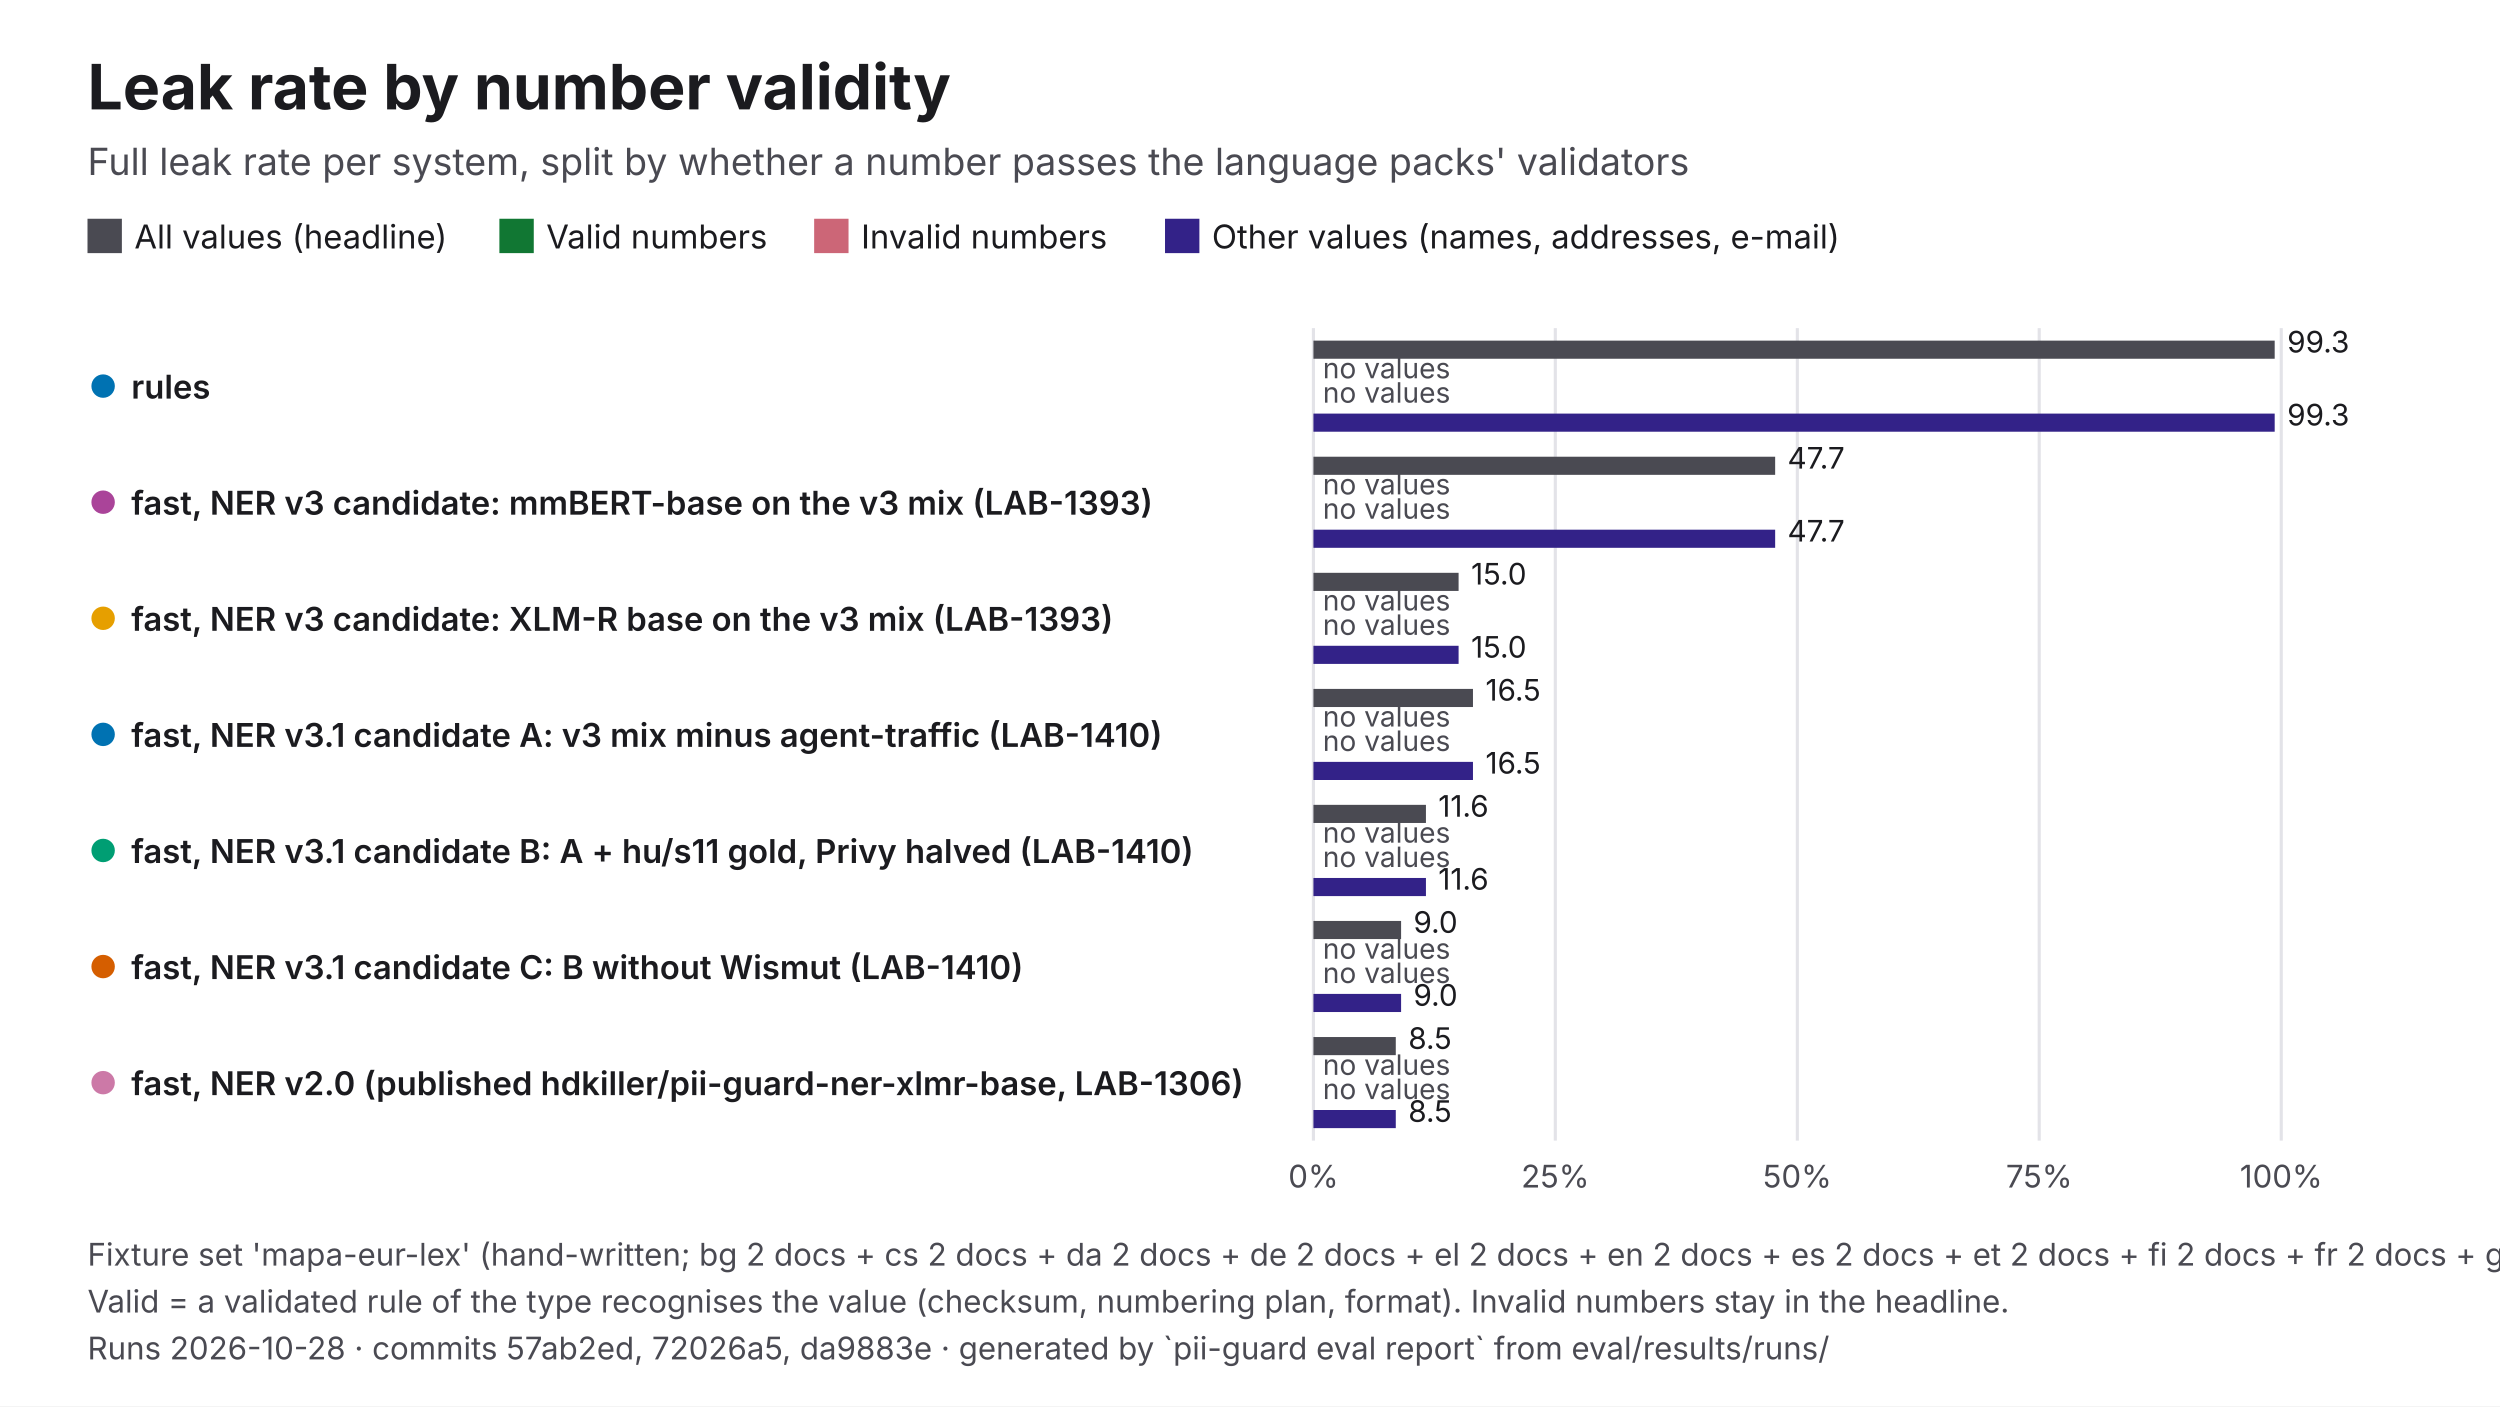
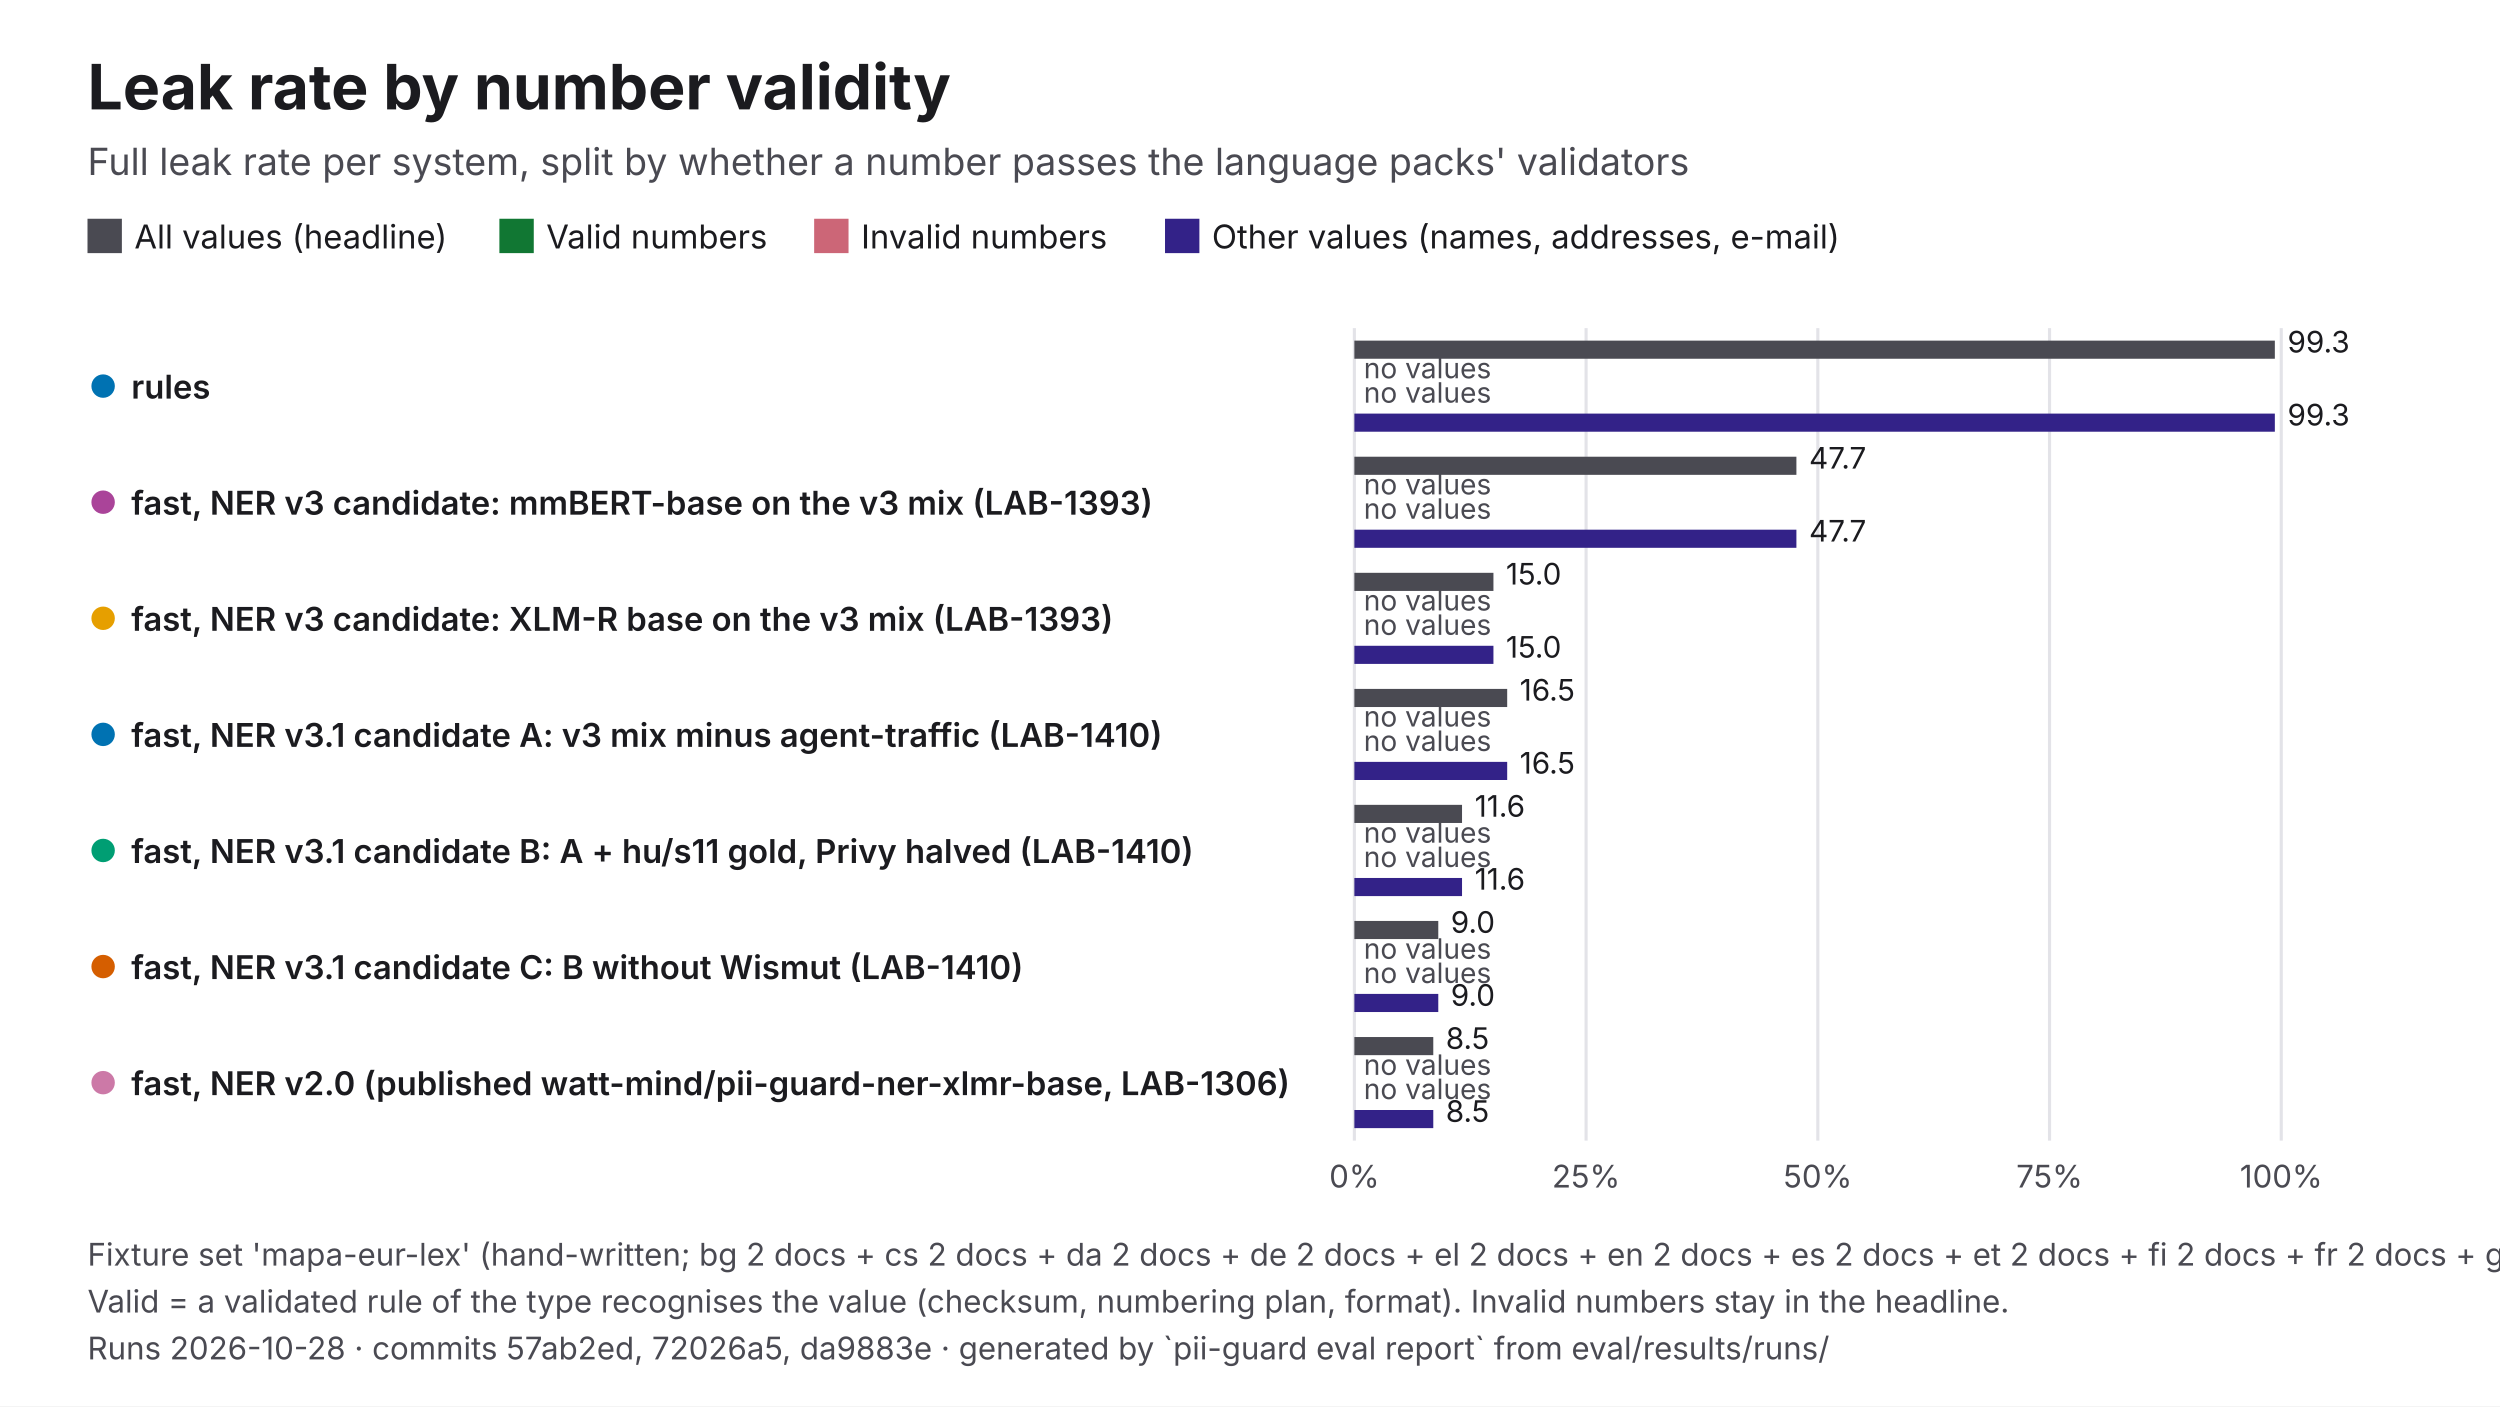
<svg xmlns="http://www.w3.org/2000/svg" viewBox="0 0 1600 900" width="1600" height="900" role="img" aria-labelledby="t d" font-family="Inter, 'Helvetica Neue', Helvetica, Arial, sans-serif">
  <rect width="1600" height="900" fill="#FFFFFF" />
  <text x="56" y="70" font-size="40" fill="#1B1B1F" font-weight="700">Leak rate by number validity</text>
  <text x="56" y="112" font-size="24" fill="#4A4A52">Full leak rate per system, split by whether a number passes the language packs' validators</text>
  <rect x="56" y="140" width="22" height="22" fill="#4A4A52" />
  <text x="86" y="159" font-size="21" fill="#1B1B1F">All values (headline)</text>
  <rect x="319.61" y="140" width="22" height="22" fill="#117733" />
  <text x="349.6" y="159" font-size="21" fill="#1B1B1F">Valid numbers</text>
  <rect x="521.06" y="140" width="22" height="22" fill="#CC6677" />
  <text x="551.1" y="159" font-size="21" fill="#1B1B1F">Invalid numbers</text>
  <rect x="745.61" y="140" width="22" height="22" fill="#332288" />
  <text x="775.6" y="159" font-size="21" fill="#1B1B1F">Other values (names, addresses, e-mail)</text>
-   <line x1="840.6" y1="210" x2="840.6" y2="730" stroke="#E3E3E8" stroke-width="2" />
-   <text x="840.6" y="760" font-size="20" fill="#4A4A52" text-anchor="middle">0%</text>
-   <line x1="995.4" y1="210" x2="995.4" y2="730" stroke="#E3E3E8" stroke-width="2" />
-   <text x="995.4" y="760" font-size="20" fill="#4A4A52" text-anchor="middle">25%</text>
-   <line x1="1150.3" y1="210" x2="1150.3" y2="730" stroke="#E3E3E8" stroke-width="2" />
-   <text x="1150.3" y="760" font-size="20" fill="#4A4A52" text-anchor="middle">50%</text>
-   <line x1="1305.1" y1="210" x2="1305.1" y2="730" stroke="#E3E3E8" stroke-width="2" />
-   <text x="1305.1" y="760" font-size="20" fill="#4A4A52" text-anchor="middle">75%</text>
+   <line x1="866.8" y1="210" x2="866.8" y2="730" stroke="#E3E3E8" stroke-width="2" />
+   <text x="866.8" y="760" font-size="20" fill="#4A4A52" text-anchor="middle">0%</text>
+   <line x1="1015.1" y1="210" x2="1015.1" y2="730" stroke="#E3E3E8" stroke-width="2" />
+   <text x="1015.1" y="760" font-size="20" fill="#4A4A52" text-anchor="middle">25%</text>
+   <line x1="1163.4" y1="210" x2="1163.4" y2="730" stroke="#E3E3E8" stroke-width="2" />
+   <text x="1163.4" y="760" font-size="20" fill="#4A4A52" text-anchor="middle">50%</text>
+   <line x1="1311.7" y1="210" x2="1311.7" y2="730" stroke="#E3E3E8" stroke-width="2" />
+   <text x="1311.7" y="760" font-size="20" fill="#4A4A52" text-anchor="middle">75%</text>
  <line x1="1460" y1="210" x2="1460" y2="730" stroke="#E3E3E8" stroke-width="2" />
  <text x="1460" y="760" font-size="20" fill="#4A4A52" text-anchor="middle">100%</text>
  <circle cx="66" cy="247.1" r="9" fill="#0072B2" stroke="#FFFFFF" stroke-width="3" />
  <text x="84" y="255.1" font-size="21" fill="#1B1B1F" font-weight="600">rules</text>
-   <rect x="840.6" y="218" width="615.2" height="11.6" fill="#4A4A52" />
-   <text x="1463.8" y="225.6" font-size="19" fill="#1B1B1F">99.3</text>
-   <text x="846.6" y="242.1" font-size="18" fill="#4A4A52">no values</text>
-   <text x="846.6" y="257.7" font-size="18" fill="#4A4A52">no values</text>
-   <rect x="840.6" y="264.7" width="615.2" height="11.6" fill="#332288" />
-   <text x="1463.8" y="272.3" font-size="19" fill="#1B1B1F">99.3</text>
+   <rect x="866.8" y="218" width="589.1" height="11.6" fill="#4A4A52" />
+   <text x="1464" y="225.6" font-size="19" fill="#1B1B1F">99.3</text>
+   <text x="872.8" y="242.1" font-size="18" fill="#4A4A52">no values</text>
+   <text x="872.8" y="257.7" font-size="18" fill="#4A4A52">no values</text>
+   <rect x="866.8" y="264.7" width="589.1" height="11.6" fill="#332288" />
+   <text x="1464" y="272.3" font-size="19" fill="#1B1B1F">99.3</text>
  <circle cx="66" cy="321.4" r="9" fill="#AA4499" stroke="#FFFFFF" stroke-width="3" />
  <text x="84" y="329.4" font-size="21" fill="#1B1B1F" font-weight="600">fast, NER v3 candidate: mmBERT-base on the v3 mix (LAB-1393)</text>
-   <rect x="840.6" y="292.3" width="295.5" height="11.6" fill="#4A4A52" />
-   <text x="1144" y="299.9" font-size="19" fill="#1B1B1F">47.7</text>
-   <text x="846.6" y="316.4" font-size="18" fill="#4A4A52">no values</text>
-   <text x="846.6" y="332" font-size="18" fill="#4A4A52">no values</text>
-   <rect x="840.6" y="339" width="295.5" height="11.6" fill="#332288" />
-   <text x="1144" y="346.6" font-size="19" fill="#1B1B1F">47.7</text>
+   <rect x="866.8" y="292.3" width="282.9" height="11.6" fill="#4A4A52" />
+   <text x="1157.8" y="299.9" font-size="19" fill="#1B1B1F">47.7</text>
+   <text x="872.8" y="316.4" font-size="18" fill="#4A4A52">no values</text>
+   <text x="872.8" y="332" font-size="18" fill="#4A4A52">no values</text>
+   <rect x="866.8" y="339" width="282.9" height="11.6" fill="#332288" />
+   <text x="1157.8" y="346.6" font-size="19" fill="#1B1B1F">47.7</text>
  <circle cx="66" cy="395.7" r="9" fill="#E69F00" stroke="#FFFFFF" stroke-width="3" />
  <text x="84" y="403.7" font-size="21" fill="#1B1B1F" font-weight="600">fast, NER v3 candidate: XLM-R base on the v3 mix (LAB-1393)</text>
-   <rect x="840.6" y="366.6" width="92.9" height="11.6" fill="#4A4A52" />
-   <text x="941.5" y="374.1" font-size="19" fill="#1B1B1F">15.0</text>
-   <text x="846.6" y="390.7" font-size="18" fill="#4A4A52">no values</text>
-   <text x="846.6" y="406.3" font-size="18" fill="#4A4A52">no values</text>
-   <rect x="840.6" y="413.3" width="92.9" height="11.6" fill="#332288" />
-   <text x="941.5" y="420.9" font-size="19" fill="#1B1B1F">15.0</text>
+   <rect x="866.8" y="366.6" width="89" height="11.6" fill="#4A4A52" />
+   <text x="963.8" y="374.1" font-size="19" fill="#1B1B1F">15.0</text>
+   <text x="872.8" y="390.7" font-size="18" fill="#4A4A52">no values</text>
+   <text x="872.8" y="406.3" font-size="18" fill="#4A4A52">no values</text>
+   <rect x="866.8" y="413.3" width="89" height="11.6" fill="#332288" />
+   <text x="963.8" y="420.9" font-size="19" fill="#1B1B1F">15.0</text>
  <circle cx="66" cy="470" r="9" fill="#0072B2" stroke="#FFFFFF" stroke-width="3" />
  <text x="84" y="478" font-size="21" fill="#1B1B1F" font-weight="600">fast, NER v3.1 candidate A: v3 mix minus agent-traffic (LAB-1410)</text>
-   <rect x="840.6" y="440.9" width="102.1" height="11.6" fill="#4A4A52" />
-   <text x="950.7" y="448.4" font-size="19" fill="#1B1B1F">16.5</text>
-   <text x="846.6" y="465" font-size="18" fill="#4A4A52">no values</text>
-   <text x="846.6" y="480.6" font-size="18" fill="#4A4A52">no values</text>
-   <rect x="840.6" y="487.6" width="102.1" height="11.6" fill="#332288" />
-   <text x="950.7" y="495.1" font-size="19" fill="#1B1B1F">16.5</text>
+   <rect x="866.8" y="440.9" width="97.8" height="11.6" fill="#4A4A52" />
+   <text x="972.6" y="448.4" font-size="19" fill="#1B1B1F">16.5</text>
+   <text x="872.8" y="465" font-size="18" fill="#4A4A52">no values</text>
+   <text x="872.8" y="480.6" font-size="18" fill="#4A4A52">no values</text>
+   <rect x="866.8" y="487.6" width="97.8" height="11.6" fill="#332288" />
+   <text x="972.6" y="495.1" font-size="19" fill="#1B1B1F">16.5</text>
  <circle cx="66" cy="544.3" r="9" fill="#009E73" stroke="#FFFFFF" stroke-width="3" />
  <text x="84" y="552.3" font-size="21" fill="#1B1B1F" font-weight="600">fast, NER v3.1 candidate B: A + hu/s11 gold, Privy halved (LAB-1410)</text>
-   <rect x="840.6" y="515.1" width="72" height="11.6" fill="#4A4A52" />
-   <text x="920.5" y="522.7" font-size="19" fill="#1B1B1F">11.6</text>
-   <text x="846.6" y="539.3" font-size="18" fill="#4A4A52">no values</text>
-   <text x="846.6" y="554.9" font-size="18" fill="#4A4A52">no values</text>
-   <rect x="840.6" y="561.9" width="72" height="11.6" fill="#332288" />
-   <text x="920.5" y="569.4" font-size="19" fill="#1B1B1F">11.6</text>
+   <rect x="866.8" y="515.1" width="68.9" height="11.6" fill="#4A4A52" />
+   <text x="943.8" y="522.7" font-size="19" fill="#1B1B1F">11.6</text>
+   <text x="872.8" y="539.3" font-size="18" fill="#4A4A52">no values</text>
+   <text x="872.8" y="554.9" font-size="18" fill="#4A4A52">no values</text>
+   <rect x="866.8" y="561.9" width="68.9" height="11.6" fill="#332288" />
+   <text x="943.8" y="569.4" font-size="19" fill="#1B1B1F">11.6</text>
  <circle cx="66" cy="618.6" r="9" fill="#D55E00" stroke="#FFFFFF" stroke-width="3" />
  <text x="84" y="626.6" font-size="21" fill="#1B1B1F" font-weight="600">fast, NER v3.1 candidate C: B without Wismut (LAB-1410)</text>
-   <rect x="840.6" y="589.4" width="56.1" height="11.6" fill="#4A4A52" />
-   <text x="904.6" y="597" font-size="19" fill="#1B1B1F">9.0</text>
-   <text x="846.6" y="613.6" font-size="18" fill="#4A4A52">no values</text>
-   <text x="846.6" y="629.1" font-size="18" fill="#4A4A52">no values</text>
-   <rect x="840.6" y="636.1" width="56.1" height="11.6" fill="#332288" />
-   <text x="904.6" y="643.7" font-size="19" fill="#1B1B1F">9.0</text>
+   <rect x="866.8" y="589.4" width="53.7" height="11.6" fill="#4A4A52" />
+   <text x="928.5" y="597" font-size="19" fill="#1B1B1F">9.0</text>
+   <text x="872.8" y="613.6" font-size="18" fill="#4A4A52">no values</text>
+   <text x="872.8" y="629.1" font-size="18" fill="#4A4A52">no values</text>
+   <rect x="866.8" y="636.1" width="53.7" height="11.6" fill="#332288" />
+   <text x="928.5" y="643.7" font-size="19" fill="#1B1B1F">9.0</text>
  <circle cx="66" cy="692.9" r="9" fill="#CC79A7" stroke="#FFFFFF" stroke-width="3" />
-   <text x="84" y="700.9" font-size="21" fill="#1B1B1F" font-weight="600">fast, NER v2.0 (published hdkiller/pii-guard-ner-xlmr-base, LAB-1306)</text>
-   <rect x="840.6" y="663.7" width="52.7" height="11.6" fill="#4A4A52" />
-   <text x="901.3" y="671.3" font-size="19" fill="#1B1B1F">8.5</text>
-   <text x="846.6" y="687.9" font-size="18" fill="#4A4A52">no values</text>
-   <text x="846.6" y="703.4" font-size="18" fill="#4A4A52">no values</text>
-   <rect x="840.6" y="710.4" width="52.7" height="11.6" fill="#332288" />
-   <text x="901.3" y="718" font-size="19" fill="#1B1B1F">8.5</text>
+   <text x="84" y="700.9" font-size="21" fill="#1B1B1F" font-weight="600">fast, NER v2.0 (published watt-mind/pii-guard-ner-xlmr-base, LAB-1306)</text>
+   <rect x="866.8" y="663.7" width="50.5" height="11.6" fill="#4A4A52" />
+   <text x="925.3" y="671.3" font-size="19" fill="#1B1B1F">8.5</text>
+   <text x="872.8" y="687.9" font-size="18" fill="#4A4A52">no values</text>
+   <text x="872.8" y="703.4" font-size="18" fill="#4A4A52">no values</text>
+   <rect x="866.8" y="710.4" width="50.5" height="11.6" fill="#332288" />
+   <text x="925.3" y="718" font-size="19" fill="#1B1B1F">8.5</text>
  <text x="56" y="810" font-size="20" fill="#4A4A52">Fixture set 'mapa-eur-lex' (hand-written; bg 2 docs + cs 2 docs + da 2 docs + de 2 docs + el 2 docs + en 2 docs + es 2 docs + et 2 docs + fi 2 docs + fr 2 docs + ga 2 docs + hu 2 docs + it 2 docs + lt 2 docs + lv 2 docs + mt 2 docs + nl 2 docs + pt 2 docs + ro 2 docs + sk 2 docs + sv 2 docs), bg + cs + da + de + el + en + es + et + fi + fr + ga + hu + it + lt + lv + mt + nl + pt + ro + sk + sv pooled (micro-averaged).</text>
  <text x="56" y="840" font-size="20" fill="#4A4A52">Valid = a validated rule of the type recognises the value (checksum, numbering plan, format). Invalid numbers stay in the headline.</text>
  <text x="56" y="870" font-size="20" fill="#4A4A52">Runs 2026-10-28 · commits 57ab2ed, 72026a5, da9883e · generated by `pii-guard eval report` from eval/results/runs/</text>
</svg>
